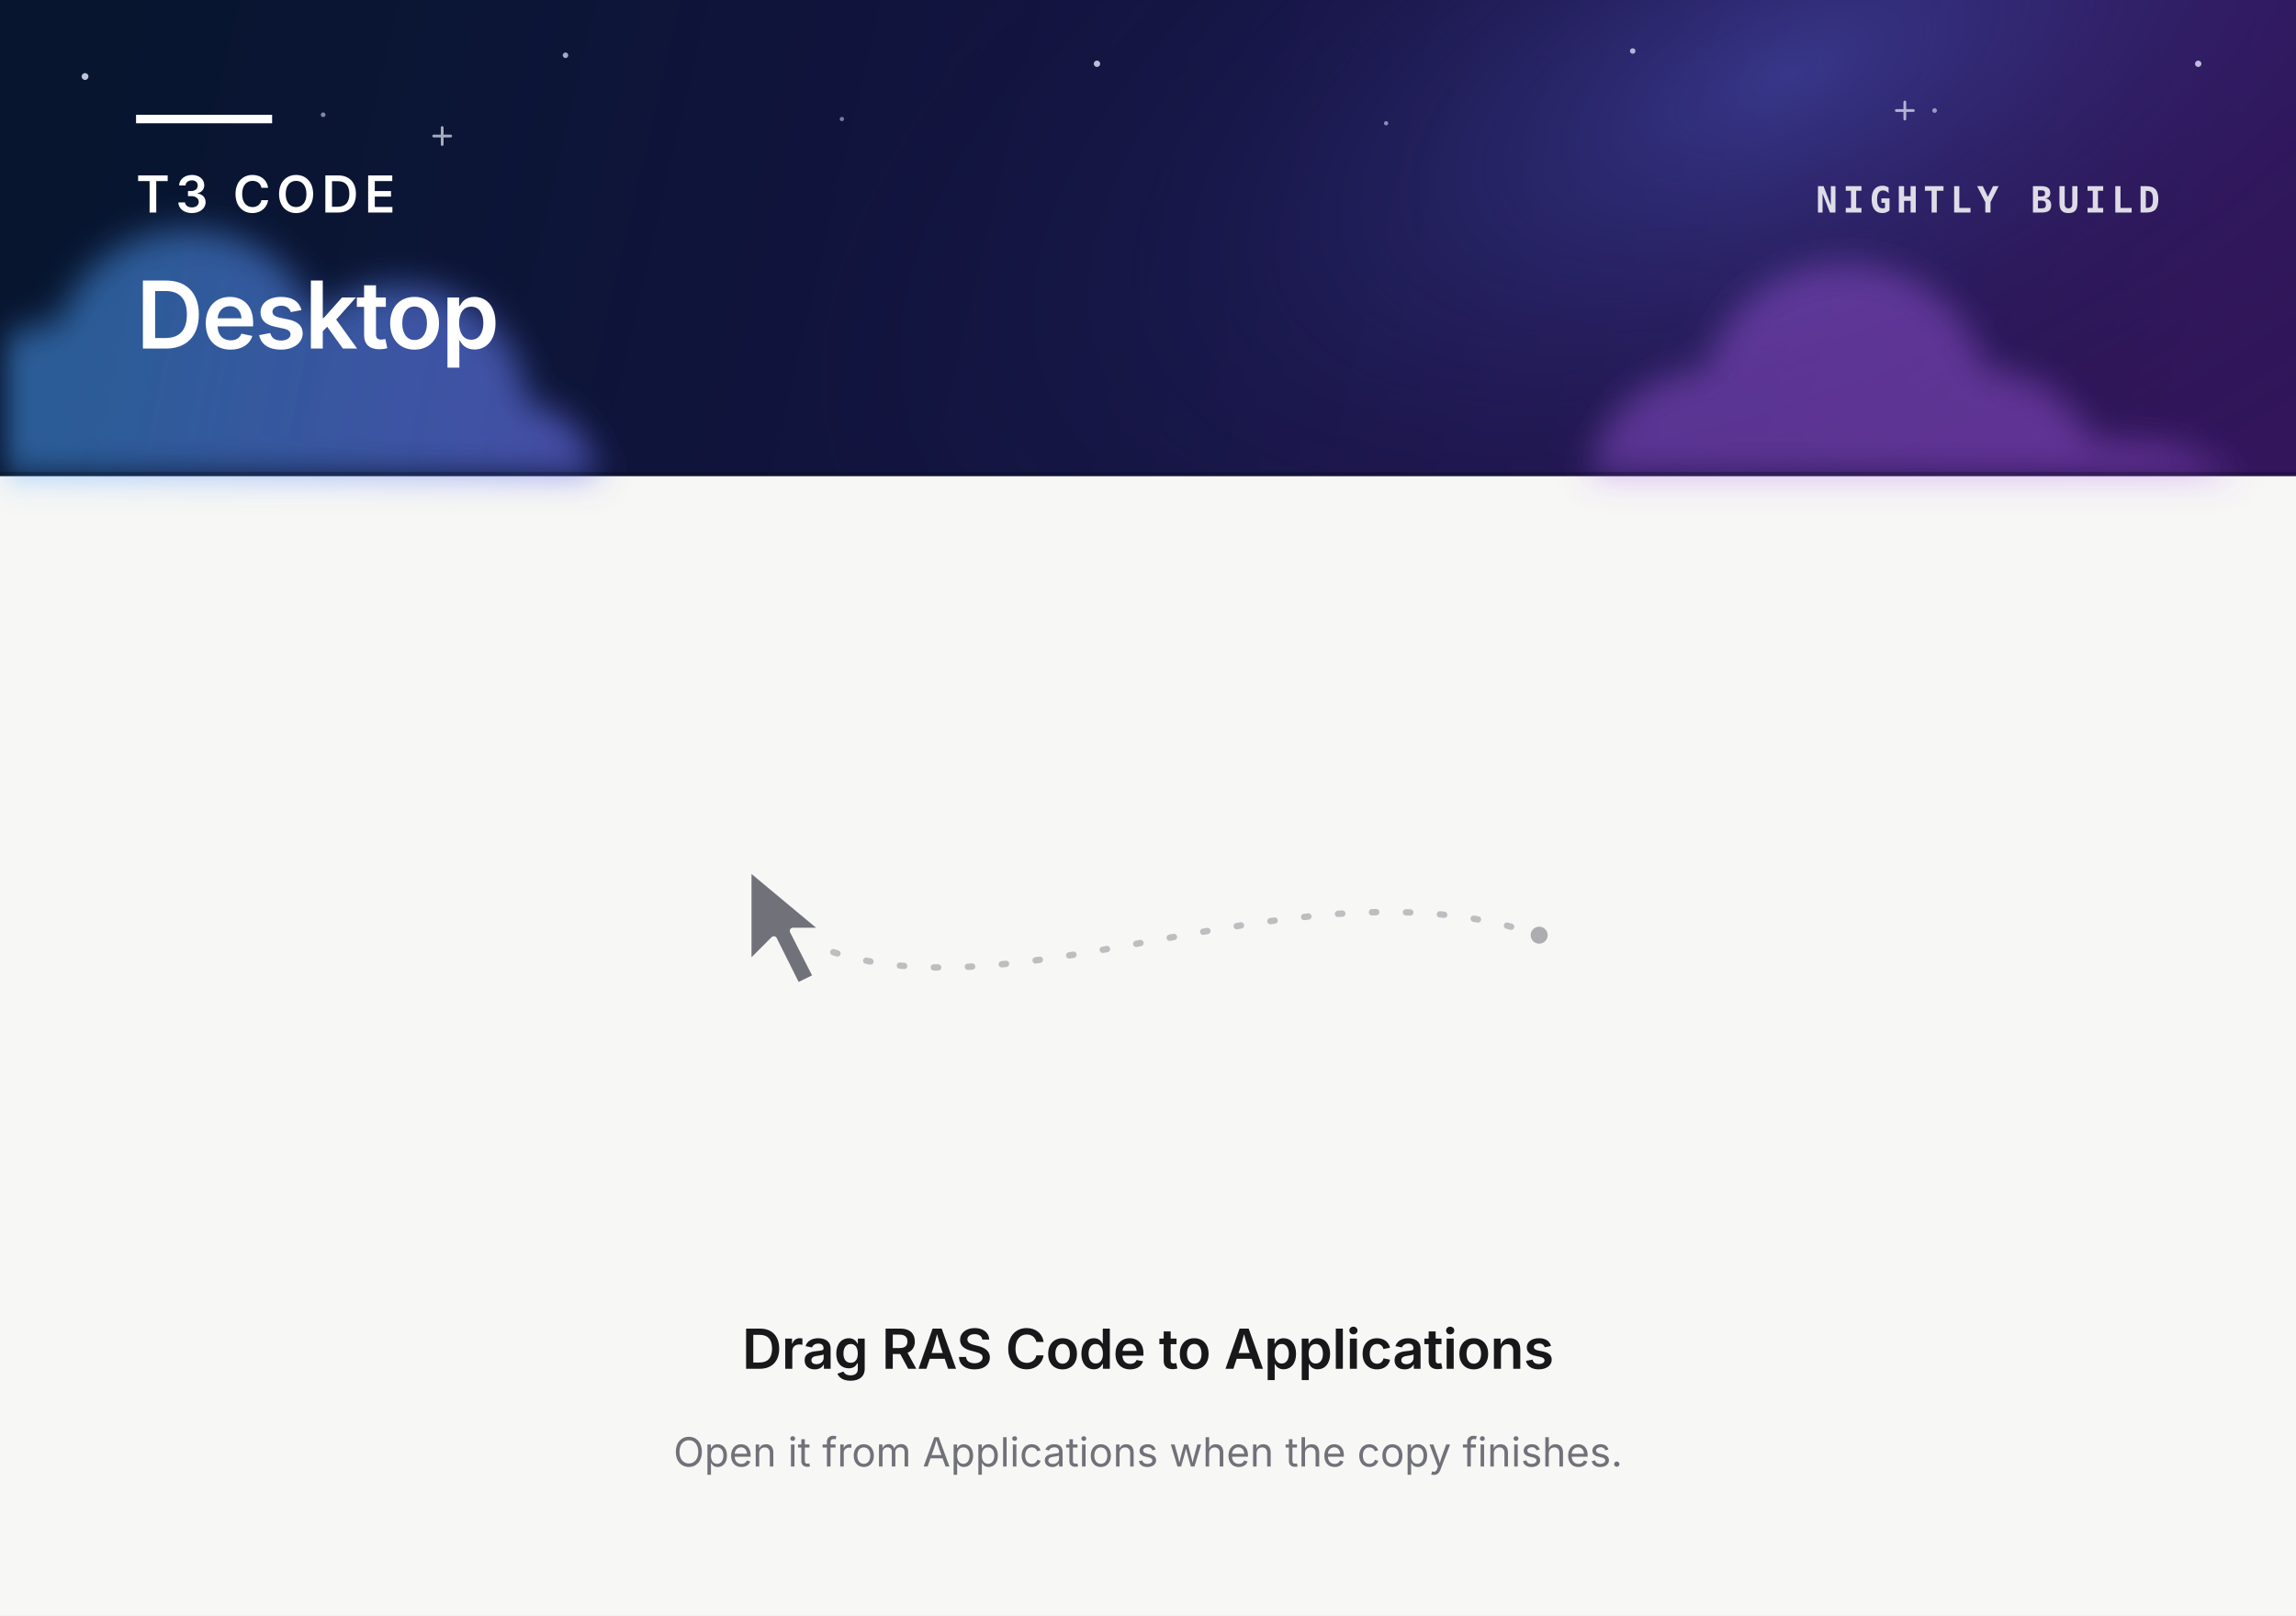
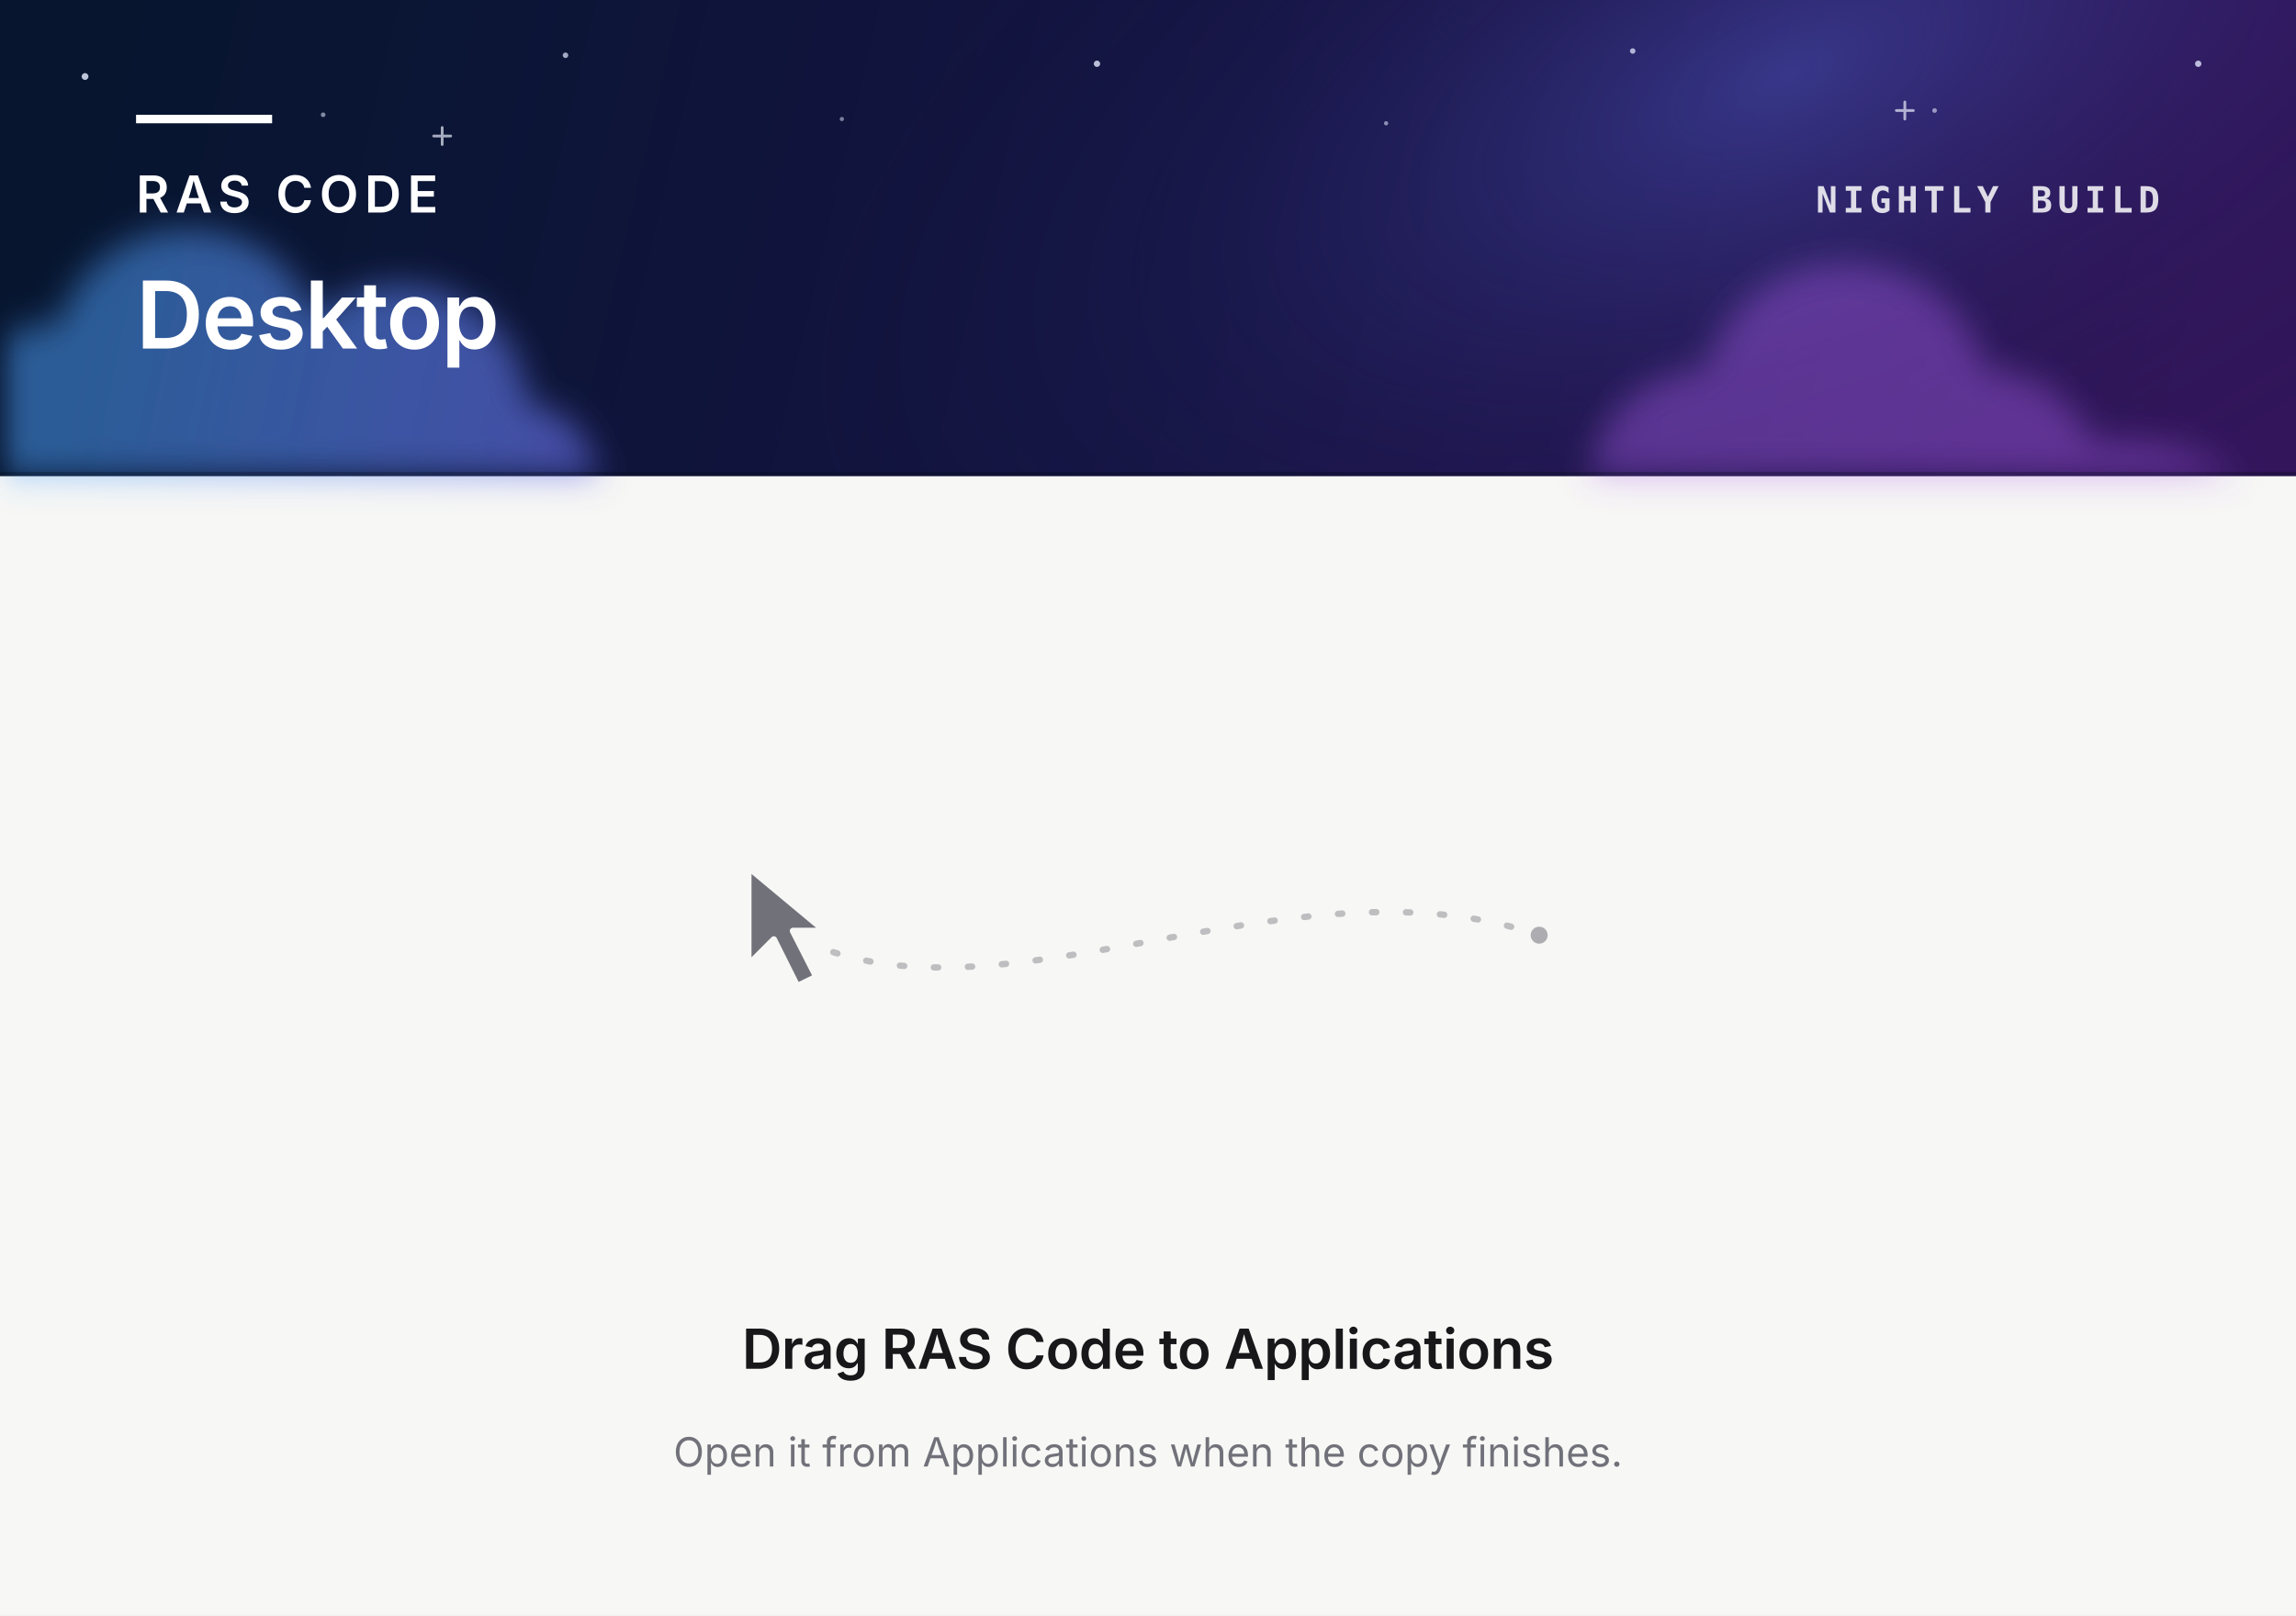
<svg xmlns="http://www.w3.org/2000/svg" width="1080" height="760" viewBox="0 0 540 380" fill="none">
  <defs>
    <linearGradient id="night-sky" x1="28" y1="0" x2="510" y2="112" gradientUnits="userSpaceOnUse">
      <stop stop-color="#07152F" />
      <stop offset="0.52" stop-color="#151443" />
      <stop offset="1" stop-color="#32155B" />
    </linearGradient>
    <radialGradient id="night-glow" cx="0" cy="0" r="1" gradientUnits="userSpaceOnUse" gradientTransform="translate(420 18) rotate(157) scale(260 126)">
      <stop stop-color="#5165D8" stop-opacity="0.42" />
      <stop offset="0.55" stop-color="#283075" stop-opacity="0.15" />
      <stop offset="1" stop-color="#111635" stop-opacity="0" />
    </radialGradient>
    <linearGradient id="night-cloud" x1="18" y1="62" x2="260" y2="112" gradientUnits="userSpaceOnUse">
      <stop stop-color="#4EA4FF" stop-opacity="0.5" />
      <stop offset="0.52" stop-color="#696FEA" stop-opacity="0.62" />
      <stop offset="1" stop-color="#A85BEA" stop-opacity="0.5" />
    </linearGradient>
    <filter id="night-soft" x="-24" y="35" width="588" height="101" filterUnits="userSpaceOnUse">
      <feGaussianBlur stdDeviation="4" />
    </filter>
  </defs>
  <rect width="540" height="380" fill="#F7F7F5" />
  <rect width="540" height="112" fill="url(#night-sky)" />
  <rect width="540" height="112" fill="url(#night-glow)" />
  <g fill="#E4EAFF">
    <circle cx="20" cy="18" r="0.8" opacity="0.82" />
    <circle cx="76" cy="27" r="0.55" opacity="0.55" />
    <circle cx="133" cy="13" r="0.65" opacity="0.7" />
    <circle cx="198" cy="28" r="0.5" opacity="0.5" />
    <circle cx="258" cy="15" r="0.75" opacity="0.8" />
    <circle cx="326" cy="29" r="0.5" opacity="0.55" />
    <circle cx="384" cy="12" r="0.65" opacity="0.72" />
    <circle cx="455" cy="26" r="0.55" opacity="0.58" />
    <circle cx="517" cy="15" r="0.75" opacity="0.78" />
  </g>
  <g stroke="#EEF2FF" stroke-linecap="round" stroke-width="0.65" opacity="0.68">
    <path d="M104 30V34M102 32H106" />
    <path d="M448 24V28M446 26H450" />
  </g>
  <g filter="url(#night-soft)">
    <path d="M-12 112V101C-12 87 0 76 14 76C18 63 30 54 44 54C58 54 70 62 74 75C79 70 86 67 94 67C110 67 123 79 124 95C132 96 138 101 141 112H-12Z" fill="url(#night-cloud)" />
    <path d="M374 112C375 98 387 87 401 87C405 72 418 62 434 62C450 62 463 72 467 87C478 87 488 94 492 104C506 103 518 106 526 112H374Z" fill="url(#night-cloud)" opacity="0.82" />
  </g>
  <path d="M0 111.5H540" stroke="#050A19" stroke-opacity="0.3" />
  <path d="M32 28H64" stroke="#FFFFFF" stroke-width="2" />
  <g font-family="-apple-system, BlinkMacSystemFont, sans-serif" fill="#FFFFFF">
-     <text x="32" y="50" font-size="12" font-weight="600" letter-spacing="1.4">T3 CODE</text>
+     <text x="32" y="50" font-size="12" font-weight="600" letter-spacing="1.4">RAS CODE</text>
    <text x="32" y="82" font-size="22" font-weight="600" letter-spacing="-0.45">Desktop</text>
    <text x="508" y="50" text-anchor="end" font-family="ui-monospace, SFMono-Regular, Menlo, monospace" font-size="8.5" font-weight="600" letter-spacing="1.2" opacity="0.84">NIGHTLY BUILD</text>
  </g>
  <path d="M196 224C242 239 307 201 362 220" stroke="#71717A" stroke-width="1.5" stroke-linecap="round" stroke-dasharray="1 7" opacity="0.42" />
  <circle cx="362" cy="220" r="2" fill="#71717A" opacity="0.55" />
  <path d="M176 204V227L182 221L187.5 232L192 229.8L186.5 219H194L176 204Z" fill="#71717A" stroke="#F7F7F5" stroke-width="1.5" stroke-linejoin="round" />
  <g font-family="-apple-system, BlinkMacSystemFont, sans-serif" text-anchor="middle">
    <text x="270" y="322" font-size="13" font-weight="600" letter-spacing="-0.1" fill="#18181B">Drag RAS Code to Applications</text>
    <text x="270" y="345" font-size="9.5" fill="#71717A">Open it from Applications when the copy finishes.</text>
  </g>
</svg>
